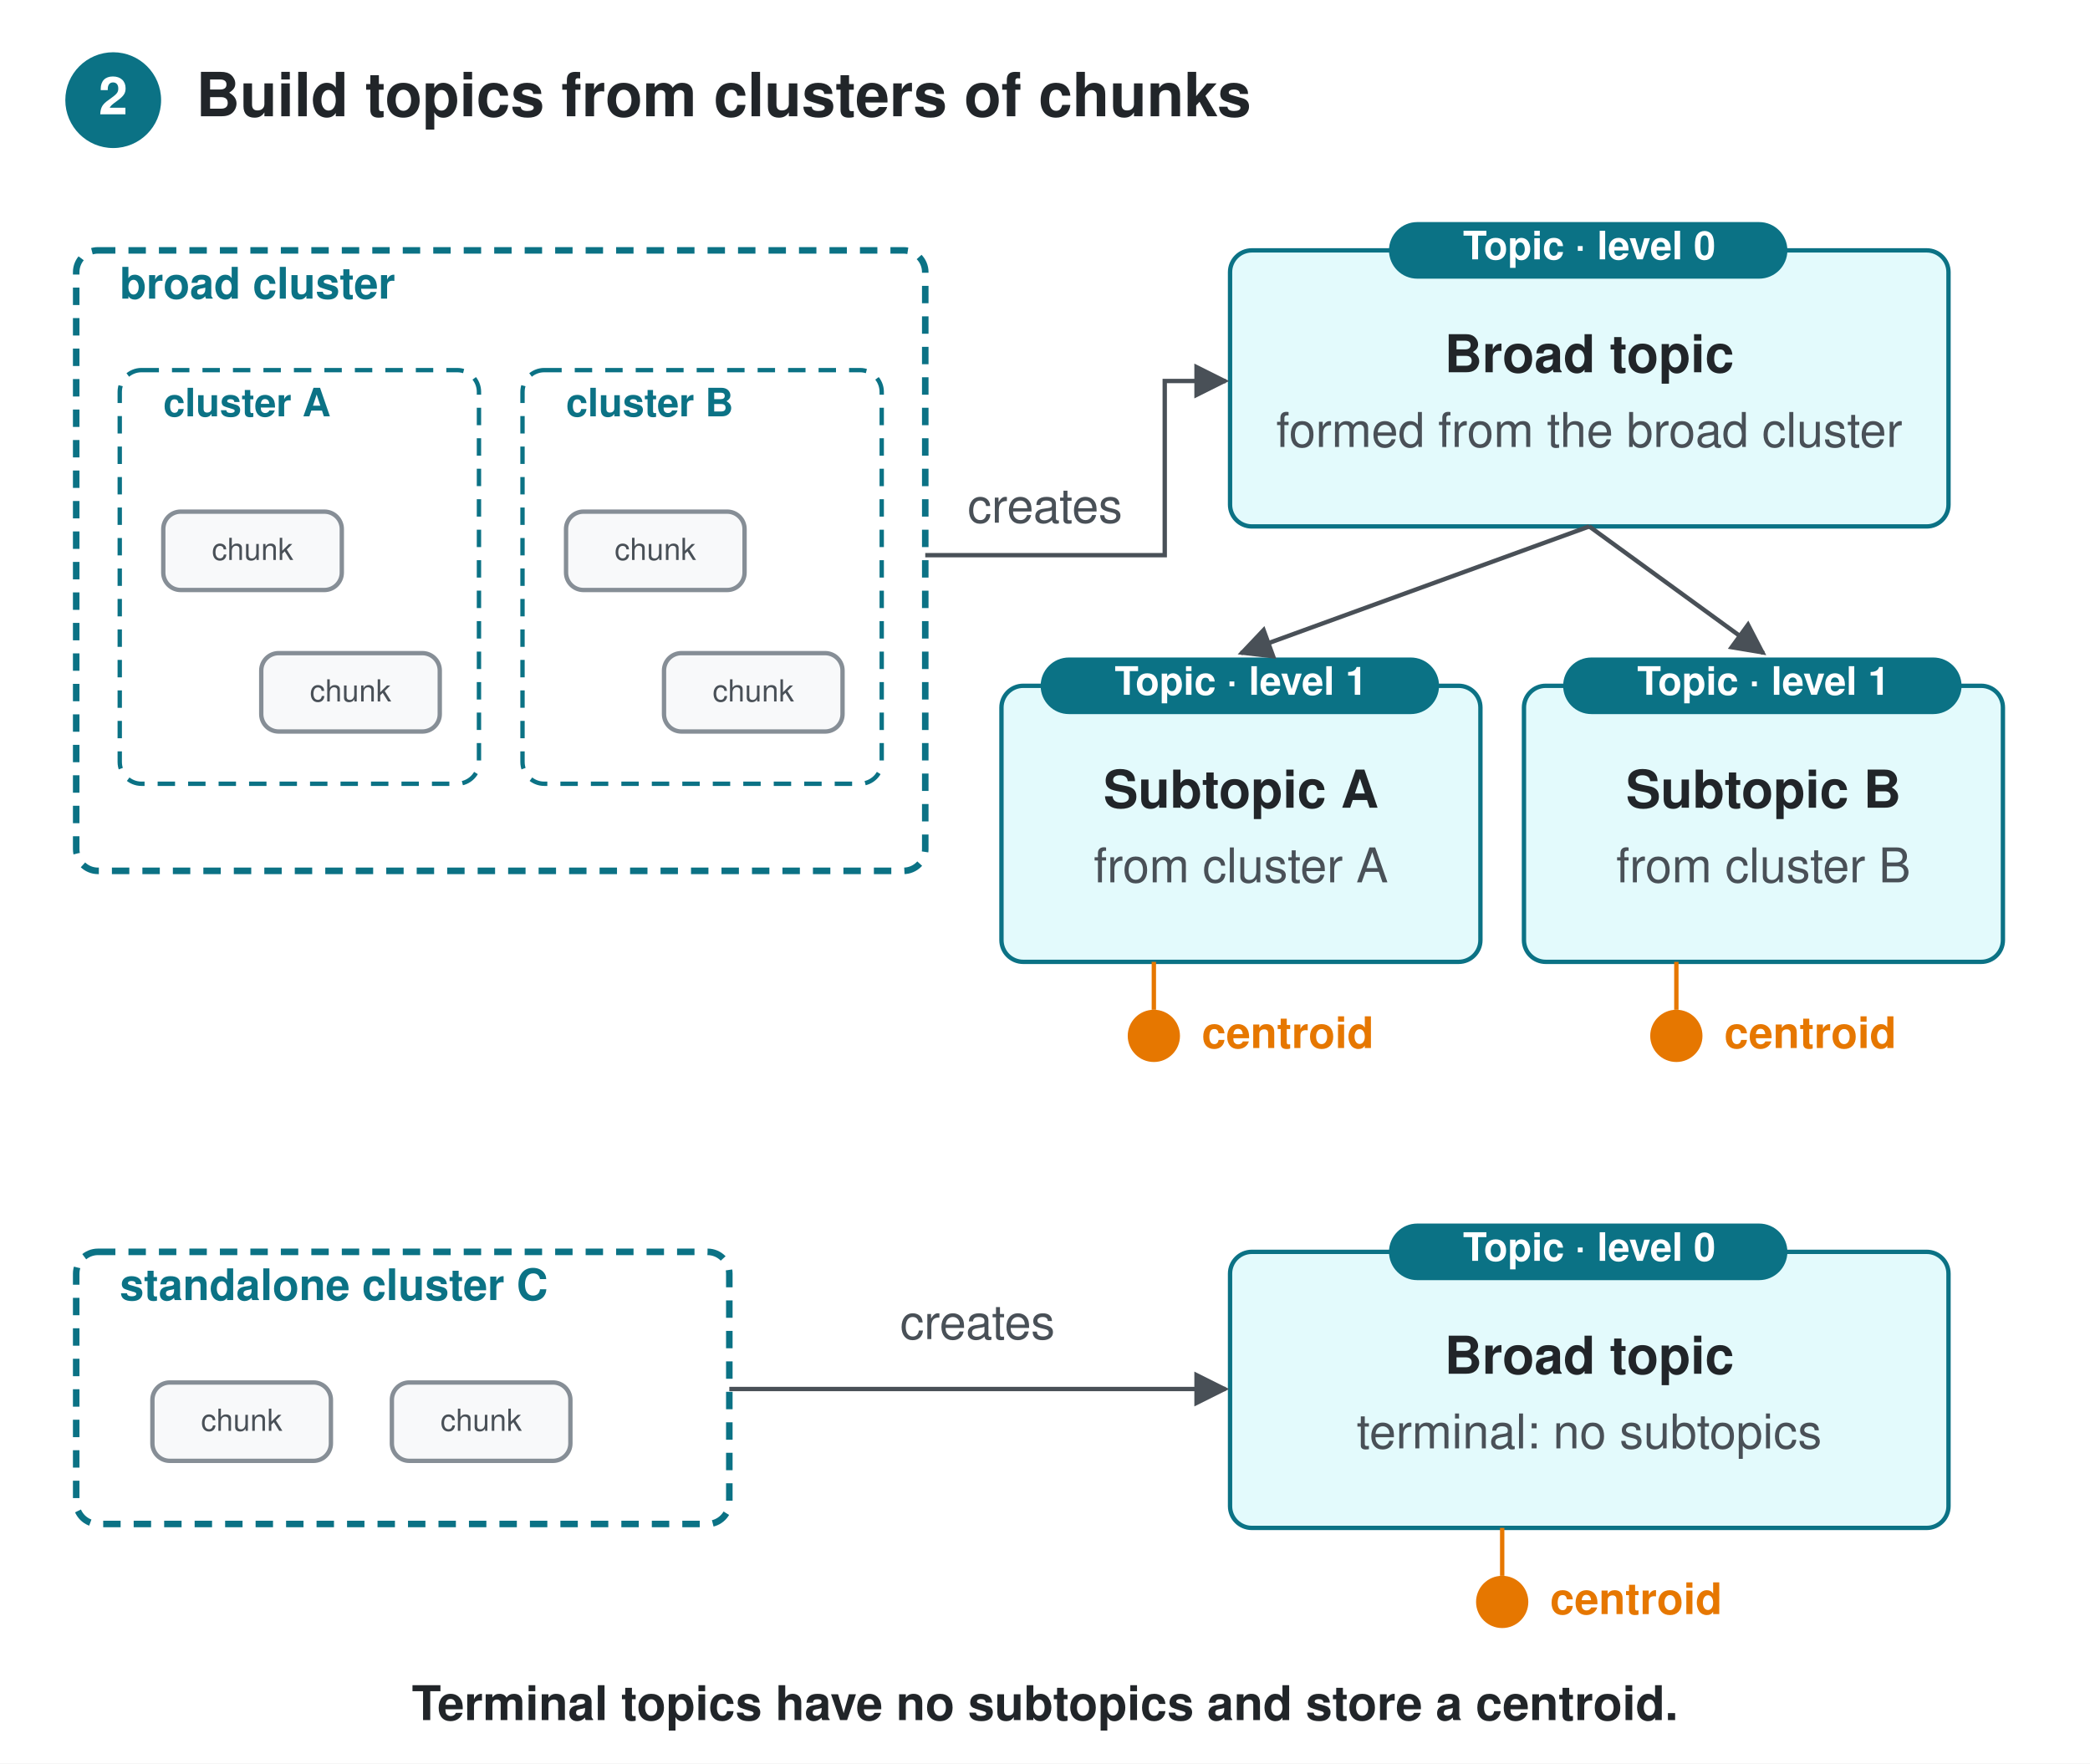
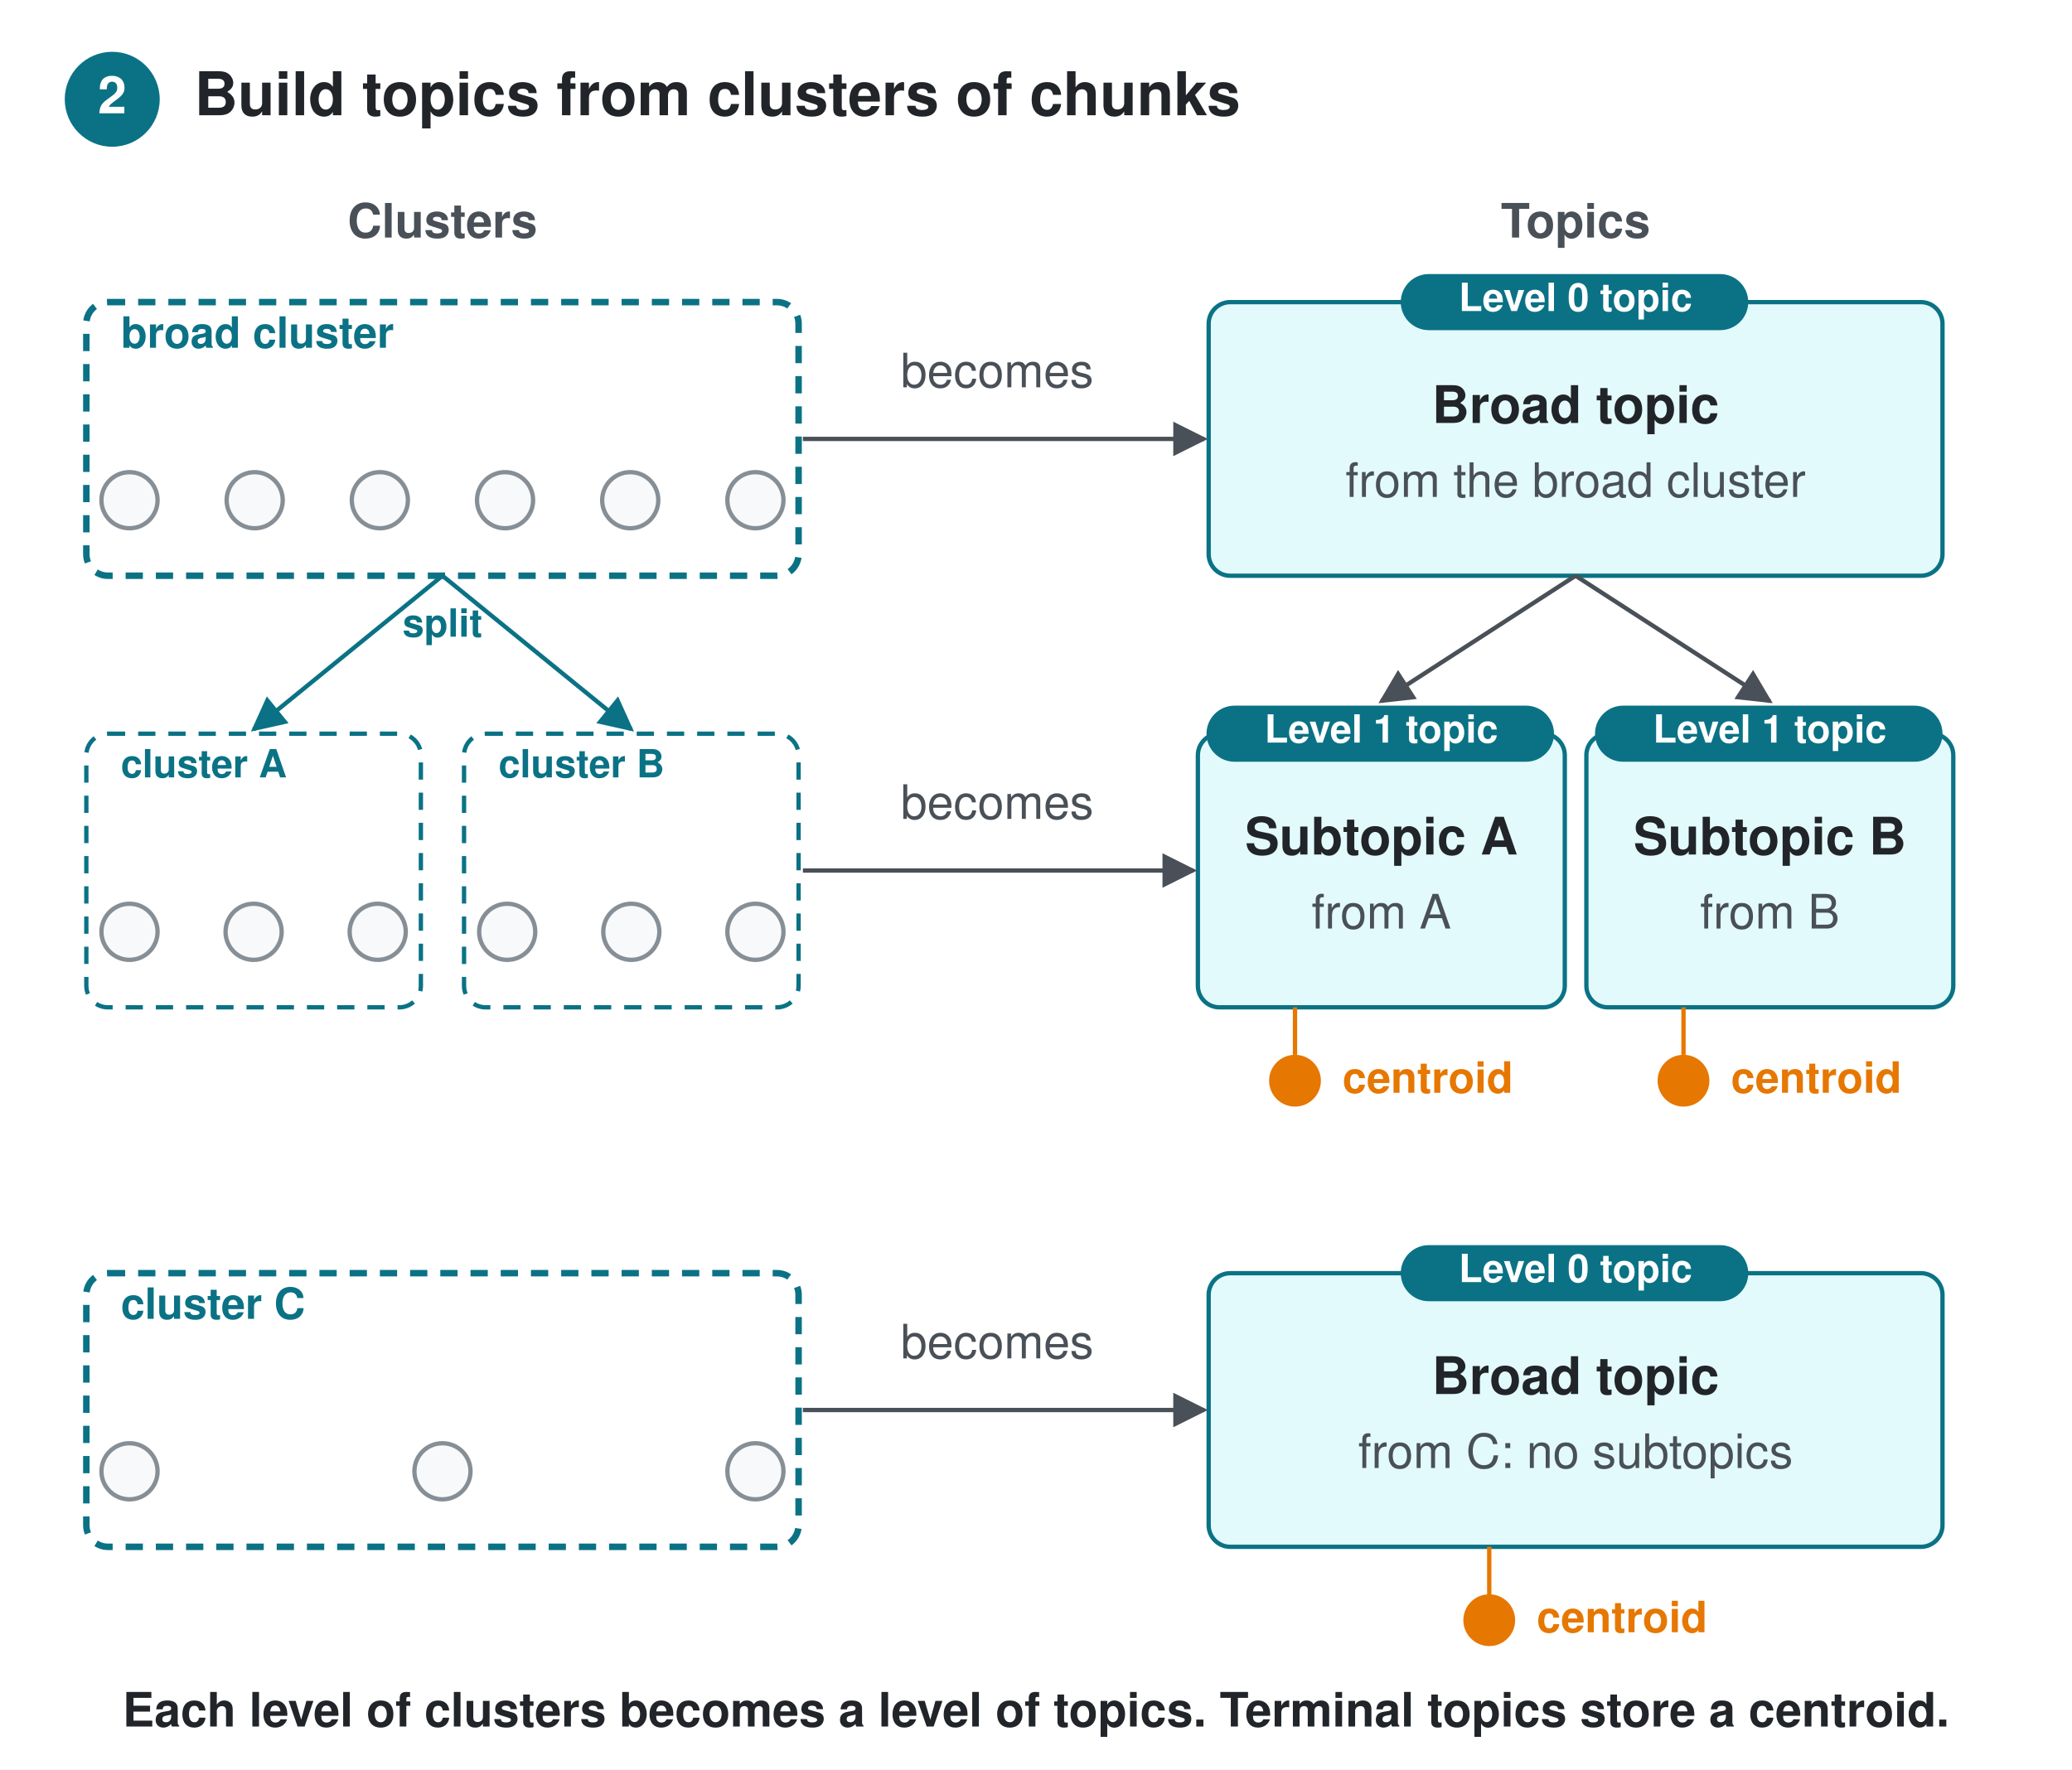
- <svg xmlns="http://www.w3.org/2000/svg" viewBox="0 0 960 810" width="960" height="810" font-family="Segoe UI, Helvetica, Arial, sans-serif" role="img">
+ <svg xmlns="http://www.w3.org/2000/svg" viewBox="0 0 960 820" width="960" height="820" font-family="Segoe UI, Helvetica, Arial, sans-serif" role="img">
  <defs>
    <marker id="arrow" viewBox="0 0 10 10" refX="9" refY="5" markerWidth="8" markerHeight="8" orient="auto-start-reverse">
      <path d="M 0 0 L 10 5 L 0 10 z" fill="#495057" />
    </marker>
+     <marker id="arrow-0b7285" viewBox="0 0 10 10" refX="9" refY="5" markerWidth="8" markerHeight="8" orient="auto-start-reverse">
+       <path d="M 0 0 L 10 5 L 0 10 z" fill="#0b7285" />
+     </marker>
  </defs>
-   <rect width="960" height="810" fill="#ffffff" />
+   <rect width="960" height="820" fill="#ffffff" />
  <circle cx="52" cy="46" r="22" fill="#0b7285" stroke="none" stroke-width="2" />
  <text x="52" y="47" font-size="24" font-weight="700" fill="#ffffff" text-anchor="middle" dominant-baseline="central">
    <tspan x="52" dy="0">2</tspan>
  </text>
  <text x="90" y="47" font-size="28" font-weight="600" fill="#212529" text-anchor="start" dominant-baseline="central">
    <tspan x="90" dy="0">Build topics from clusters of chunks</tspan>
  </text>
-   <rect x="35" y="115" width="390" height="285" rx="10" fill="#ffffff" stroke="#0b7285" stroke-width="3" stroke-dasharray="8 6" />
-   <text x="55" y="128" font-size="20" font-weight="600" fill="#0b7285" text-anchor="start" dominant-baseline="hanging">
-     <tspan x="55" dy="0">broad cluster</tspan>
+   <text x="205" y="100" font-size="22" font-weight="600" fill="#495057" text-anchor="middle" dominant-baseline="hanging">
+     <tspan x="205" dy="0">Clusters</tspan>
  </text>
-   <rect x="55" y="170" width="165" height="190" rx="10" fill="#ffffff" stroke="#0b7285" stroke-width="2" stroke-dasharray="8 6" />
-   <text x="75" y="183" font-size="18" font-weight="600" fill="#0b7285" text-anchor="start" dominant-baseline="hanging">
-     <tspan x="75" dy="0">cluster A</tspan>
+   <text x="730" y="100" font-size="22" font-weight="600" fill="#495057" text-anchor="middle" dominant-baseline="hanging">
+     <tspan x="730" dy="0">Topics</tspan>
  </text>
-   <rect x="240" y="170" width="165" height="190" rx="10" fill="#ffffff" stroke="#0b7285" stroke-width="2" stroke-dasharray="8 6" />
-   <text x="260" y="183" font-size="18" font-weight="600" fill="#0b7285" text-anchor="start" dominant-baseline="hanging">
-     <tspan x="260" dy="0">cluster B</tspan>
-   </text>
-   <rect x="75" y="235" width="82" height="36" rx="8" fill="#f8f9fa" stroke="#868e96" stroke-width="2" />
-   <text x="116" y="254" font-size="14" font-weight="normal" fill="#495057" text-anchor="middle" dominant-baseline="central">
-     <tspan x="116" dy="0">chunk</tspan>
-   </text>
-   <rect x="120" y="300" width="82" height="36" rx="8" fill="#f8f9fa" stroke="#868e96" stroke-width="2" />
-   <text x="161" y="319" font-size="14" font-weight="normal" fill="#495057" text-anchor="middle" dominant-baseline="central">
-     <tspan x="161" dy="0">chunk</tspan>
-   </text>
-   <rect x="260" y="235" width="82" height="36" rx="8" fill="#f8f9fa" stroke="#868e96" stroke-width="2" />
-   <text x="301" y="254" font-size="14" font-weight="normal" fill="#495057" text-anchor="middle" dominant-baseline="central">
-     <tspan x="301" dy="0">chunk</tspan>
-   </text>
-   <rect x="305" y="300" width="82" height="36" rx="8" fill="#f8f9fa" stroke="#868e96" stroke-width="2" />
-   <text x="346" y="319" font-size="14" font-weight="normal" fill="#495057" text-anchor="middle" dominant-baseline="central">
-     <tspan x="346" dy="0">chunk</tspan>
-   </text>
-   <rect x="565" y="115" width="330" height="126.8" rx="10" fill="#e3fafc" stroke="#0b7285" stroke-width="2" />
-   <text x="730.0" y="160.0" font-size="24" font-weight="600" fill="#212529" text-anchor="middle" dominant-baseline="hanging">
+   <rect x="560" y="140" width="340" height="126.8" rx="10" fill="#e3fafc" stroke="#0b7285" stroke-width="2" />
+   <text x="730.0" y="185.0" font-size="24" font-weight="600" fill="#212529" text-anchor="middle" dominant-baseline="hanging">
    <tspan x="730.0" dy="0">Broad topic</tspan>
  </text>
-   <text x="730.0" y="195.2" font-size="22" font-weight="normal" fill="#495057" text-anchor="middle" dominant-baseline="hanging">
-     <tspan x="730.0" dy="0">formed from the broad cluster</tspan>
+   <text x="730.0" y="220.2" font-size="22" font-weight="normal" fill="#495057" text-anchor="middle" dominant-baseline="hanging">
+     <tspan x="730.0" dy="0">from the broad cluster</tspan>
  </text>
-   <rect x="638" y="102.0" width="183" height="26" rx="13.0" fill="#0b7285" />
-   <text x="730" y="115" font-size="18" font-weight="600" fill="#ffffff" text-anchor="middle" dominant-baseline="central">Topic · level 0</text>
-   <rect x="460" y="315" width="220" height="126.8" rx="10" fill="#e3fafc" stroke="#0b7285" stroke-width="2" />
-   <text x="570.0" y="360.0" font-size="24" font-weight="600" fill="#212529" text-anchor="middle" dominant-baseline="hanging">
-     <tspan x="570.0" dy="0">Subtopic A</tspan>
+   <rect x="649" y="127.0" width="161" height="26" rx="13.0" fill="#0b7285" />
+   <text x="730" y="140" font-size="18" font-weight="600" fill="#ffffff" text-anchor="middle" dominant-baseline="central">Level 0 topic</text>
+   <rect x="555" y="340" width="170" height="126.8" rx="10" fill="#e3fafc" stroke="#0b7285" stroke-width="2" />
+   <text x="640.0" y="385.0" font-size="24" font-weight="600" fill="#212529" text-anchor="middle" dominant-baseline="hanging">
+     <tspan x="640.0" dy="0">Subtopic A</tspan>
  </text>
-   <text x="570.0" y="395.2" font-size="22" font-weight="normal" fill="#495057" text-anchor="middle" dominant-baseline="hanging">
-     <tspan x="570.0" dy="0">from cluster A</tspan>
+   <text x="640.0" y="420.2" font-size="22" font-weight="normal" fill="#495057" text-anchor="middle" dominant-baseline="hanging">
+     <tspan x="640.0" dy="0">from A</tspan>
  </text>
-   <rect x="478" y="302.0" width="183" height="26" rx="13.0" fill="#0b7285" />
-   <text x="570" y="315" font-size="18" font-weight="600" fill="#ffffff" text-anchor="middle" dominant-baseline="central">Topic · level 1</text>
-   <rect x="700" y="315" width="220" height="126.8" rx="10" fill="#e3fafc" stroke="#0b7285" stroke-width="2" />
-   <text x="810.0" y="360.0" font-size="24" font-weight="600" fill="#212529" text-anchor="middle" dominant-baseline="hanging">
-     <tspan x="810.0" dy="0">Subtopic B</tspan>
+   <rect x="559" y="327.0" width="161" height="26" rx="13.0" fill="#0b7285" />
+   <text x="640" y="340" font-size="18" font-weight="600" fill="#ffffff" text-anchor="middle" dominant-baseline="central">Level 1 topic</text>
+   <rect x="735" y="340" width="170" height="126.8" rx="10" fill="#e3fafc" stroke="#0b7285" stroke-width="2" />
+   <text x="820.0" y="385.0" font-size="24" font-weight="600" fill="#212529" text-anchor="middle" dominant-baseline="hanging">
+     <tspan x="820.0" dy="0">Subtopic B</tspan>
  </text>
-   <text x="810.0" y="395.2" font-size="22" font-weight="normal" fill="#495057" text-anchor="middle" dominant-baseline="hanging">
-     <tspan x="810.0" dy="0">from cluster B</tspan>
+   <text x="820.0" y="420.2" font-size="22" font-weight="normal" fill="#495057" text-anchor="middle" dominant-baseline="hanging">
+     <tspan x="820.0" dy="0">from B</tspan>
  </text>
-   <rect x="718" y="302.0" width="183" height="26" rx="13.0" fill="#0b7285" />
-   <text x="810" y="315" font-size="18" font-weight="600" fill="#ffffff" text-anchor="middle" dominant-baseline="central">Topic · level 1</text>
-   <path d="M 425 255 L 535 255 L 535 175 L 563 175" fill="none" stroke="#495057" stroke-width="2" marker-end="url(#arrow)" />
-   <text x="480" y="230" font-size="22" font-weight="normal" fill="#495057" text-anchor="middle" dominant-baseline="hanging">
-     <tspan x="480" dy="0">creates</tspan>
-   </text>
-   <path d="M 730.0 241.8 L 570.0 300.0" fill="none" stroke="#495057" stroke-width="2" marker-end="url(#arrow)" />
-   <path d="M 730.0 241.8 L 810.0 300.0" fill="none" stroke="#495057" stroke-width="2" marker-end="url(#arrow)" />
-   <rect x="35" y="575" width="300" height="125" rx="10" fill="#ffffff" stroke="#0b7285" stroke-width="3" stroke-dasharray="8 6" />
-   <text x="55" y="588" font-size="20" font-weight="600" fill="#0b7285" text-anchor="start" dominant-baseline="hanging">
-     <tspan x="55" dy="0">standalone cluster C</tspan>
-   </text>
-   <rect x="70" y="635" width="82" height="36" rx="8" fill="#f8f9fa" stroke="#868e96" stroke-width="2" />
-   <text x="111" y="654" font-size="14" font-weight="normal" fill="#495057" text-anchor="middle" dominant-baseline="central">
-     <tspan x="111" dy="0">chunk</tspan>
-   </text>
-   <rect x="180" y="635" width="82" height="36" rx="8" fill="#f8f9fa" stroke="#868e96" stroke-width="2" />
-   <text x="221" y="654" font-size="14" font-weight="normal" fill="#495057" text-anchor="middle" dominant-baseline="central">
-     <tspan x="221" dy="0">chunk</tspan>
-   </text>
-   <rect x="565" y="575" width="330" height="126.8" rx="10" fill="#e3fafc" stroke="#0b7285" stroke-width="2" />
-   <text x="730.0" y="620.0" font-size="24" font-weight="600" fill="#212529" text-anchor="middle" dominant-baseline="hanging">
+   <rect x="739" y="327.0" width="161" height="26" rx="13.0" fill="#0b7285" />
+   <text x="820" y="340" font-size="18" font-weight="600" fill="#ffffff" text-anchor="middle" dominant-baseline="central">Level 1 topic</text>
+   <rect x="560" y="590" width="340" height="126.8" rx="10" fill="#e3fafc" stroke="#0b7285" stroke-width="2" />
+   <text x="730.0" y="635.0" font-size="24" font-weight="600" fill="#212529" text-anchor="middle" dominant-baseline="hanging">
    <tspan x="730.0" dy="0">Broad topic</tspan>
  </text>
-   <text x="730.0" y="655.2" font-size="22" font-weight="normal" fill="#495057" text-anchor="middle" dominant-baseline="hanging">
-     <tspan x="730.0" dy="0">terminal: no subtopics</tspan>
+   <text x="730.0" y="670.2" font-size="22" font-weight="normal" fill="#495057" text-anchor="middle" dominant-baseline="hanging">
+     <tspan x="730.0" dy="0">from C: no subtopics</tspan>
  </text>
-   <rect x="638" y="562.0" width="183" height="26" rx="13.0" fill="#0b7285" />
-   <text x="730" y="575" font-size="18" font-weight="600" fill="#ffffff" text-anchor="middle" dominant-baseline="central">Topic · level 0</text>
-   <path d="M 335 638 L 563 638" fill="none" stroke="#495057" stroke-width="2" marker-end="url(#arrow)" />
-   <text x="449" y="605" font-size="22" font-weight="normal" fill="#495057" text-anchor="middle" dominant-baseline="hanging">
-     <tspan x="449" dy="0">creates</tspan>
+   <rect x="649" y="577.0" width="161" height="26" rx="13.0" fill="#0b7285" />
+   <text x="730" y="590" font-size="18" font-weight="600" fill="#ffffff" text-anchor="middle" dominant-baseline="central">Level 0 topic</text>
+   <rect x="40" y="140" width="330" height="126.8" rx="10" fill="none" stroke="#0b7285" stroke-width="3" stroke-dasharray="8 6" />
+   <text x="56" y="152" font-size="20" font-weight="600" fill="#0b7285" text-anchor="start" dominant-baseline="hanging">
+     <tspan x="56" dy="0">broad cluster</tspan>
  </text>
-   <path d="M 530.0 441.8 L 530.0 463.8" fill="none" stroke="#e67700" stroke-width="2" />
-   <circle cx="530.0" cy="475.8" r="12" fill="#e67700" stroke="none" stroke-width="2" />
-   <text x="552.0" y="476.8" font-size="20" font-weight="600" fill="#e67700" text-anchor="start" dominant-baseline="central">
-     <tspan x="552.0" dy="0">centroid</tspan>
+   <circle cx="60.0" cy="231.8" r="13" fill="#f8f9fa" stroke="#868e96" stroke-width="2" />
+   <circle cx="118.0" cy="231.8" r="13" fill="#f8f9fa" stroke="#868e96" stroke-width="2" />
+   <circle cx="176.0" cy="231.8" r="13" fill="#f8f9fa" stroke="#868e96" stroke-width="2" />
+   <circle cx="234.0" cy="231.8" r="13" fill="#f8f9fa" stroke="#868e96" stroke-width="2" />
+   <circle cx="292.0" cy="231.8" r="13" fill="#f8f9fa" stroke="#868e96" stroke-width="2" />
+   <circle cx="350.0" cy="231.8" r="13" fill="#f8f9fa" stroke="#868e96" stroke-width="2" />
+   <rect x="40" y="340" width="155" height="126.8" rx="10" fill="none" stroke="#0b7285" stroke-width="2" stroke-dasharray="8 6" />
+   <text x="56" y="352" font-size="18" font-weight="600" fill="#0b7285" text-anchor="start" dominant-baseline="hanging">
+     <tspan x="56" dy="0">cluster A</tspan>
  </text>
-   <path d="M 770.0 441.8 L 770.0 463.8" fill="none" stroke="#e67700" stroke-width="2" />
-   <circle cx="770.0" cy="475.8" r="12" fill="#e67700" stroke="none" stroke-width="2" />
-   <text x="792.0" y="476.8" font-size="20" font-weight="600" fill="#e67700" text-anchor="start" dominant-baseline="central">
-     <tspan x="792.0" dy="0">centroid</tspan>
+   <circle cx="60.0" cy="431.8" r="13" fill="#f8f9fa" stroke="#868e96" stroke-width="2" />
+   <circle cx="117.5" cy="431.8" r="13" fill="#f8f9fa" stroke="#868e96" stroke-width="2" />
+   <circle cx="175.0" cy="431.8" r="13" fill="#f8f9fa" stroke="#868e96" stroke-width="2" />
+   <rect x="215" y="340" width="155" height="126.8" rx="10" fill="none" stroke="#0b7285" stroke-width="2" stroke-dasharray="8 6" />
+   <text x="231" y="352" font-size="18" font-weight="600" fill="#0b7285" text-anchor="start" dominant-baseline="hanging">
+     <tspan x="231" dy="0">cluster B</tspan>
  </text>
-   <path d="M 690.0 701.8 L 690.0 723.8" fill="none" stroke="#e67700" stroke-width="2" />
-   <circle cx="690.0" cy="735.8" r="12" fill="#e67700" stroke="none" stroke-width="2" />
-   <text x="712.0" y="736.8" font-size="20" font-weight="600" fill="#e67700" text-anchor="start" dominant-baseline="central">
+   <circle cx="235.0" cy="431.8" r="13" fill="#f8f9fa" stroke="#868e96" stroke-width="2" />
+   <circle cx="292.5" cy="431.8" r="13" fill="#f8f9fa" stroke="#868e96" stroke-width="2" />
+   <circle cx="350.0" cy="431.8" r="13" fill="#f8f9fa" stroke="#868e96" stroke-width="2" />
+   <rect x="40" y="590" width="330" height="126.8" rx="10" fill="none" stroke="#0b7285" stroke-width="3" stroke-dasharray="8 6" />
+   <text x="56" y="602" font-size="20" font-weight="600" fill="#0b7285" text-anchor="start" dominant-baseline="hanging">
+     <tspan x="56" dy="0">cluster C</tspan>
+   </text>
+   <circle cx="60.0" cy="681.8" r="13" fill="#f8f9fa" stroke="#868e96" stroke-width="2" />
+   <circle cx="205.0" cy="681.8" r="13" fill="#f8f9fa" stroke="#868e96" stroke-width="2" />
+   <circle cx="350.0" cy="681.8" r="13" fill="#f8f9fa" stroke="#868e96" stroke-width="2" />
+   <path d="M 205.0 266.8 L 117.5 338" fill="none" stroke="#0b7285" stroke-width="2" marker-end="url(#arrow-0b7285)" />
+   <path d="M 205.0 266.8 L 292.5 338" fill="none" stroke="#0b7285" stroke-width="2" marker-end="url(#arrow-0b7285)" />
+   <text x="205.0" y="286.8" font-size="18" font-weight="600" fill="#0b7285" text-anchor="middle" dominant-baseline="hanging">
+     <tspan x="205.0" dy="0">split</tspan>
+   </text>
+   <path d="M 372 203.4 L 558 203.4" fill="none" stroke="#495057" stroke-width="2" marker-end="url(#arrow)" />
+   <text x="462" y="169.4" font-size="22" font-weight="normal" fill="#495057" text-anchor="middle" dominant-baseline="hanging">
+     <tspan x="462" dy="0">becomes</tspan>
+   </text>
+   <path d="M 372 403.4 L 553 403.4" fill="none" stroke="#495057" stroke-width="2" marker-end="url(#arrow)" />
+   <text x="462" y="369.4" font-size="22" font-weight="normal" fill="#495057" text-anchor="middle" dominant-baseline="hanging">
+     <tspan x="462" dy="0">becomes</tspan>
+   </text>
+   <path d="M 372 653.4 L 558 653.4" fill="none" stroke="#495057" stroke-width="2" marker-end="url(#arrow)" />
+   <text x="462" y="619.4" font-size="22" font-weight="normal" fill="#495057" text-anchor="middle" dominant-baseline="hanging">
+     <tspan x="462" dy="0">becomes</tspan>
+   </text>
+   <path d="M 730.0 266.8 L 640.0 325.0" fill="none" stroke="#495057" stroke-width="2" marker-end="url(#arrow)" />
+   <path d="M 730.0 266.8 L 820.0 325.0" fill="none" stroke="#495057" stroke-width="2" marker-end="url(#arrow)" />
+   <path d="M 600.0 466.8 L 600.0 488.8" fill="none" stroke="#e67700" stroke-width="2" />
+   <circle cx="600.0" cy="500.8" r="12" fill="#e67700" stroke="none" stroke-width="2" />
+   <text x="622.0" y="501.8" font-size="20" font-weight="600" fill="#e67700" text-anchor="start" dominant-baseline="central">
+     <tspan x="622.0" dy="0">centroid</tspan>
+   </text>
+   <path d="M 780.0 466.8 L 780.0 488.8" fill="none" stroke="#e67700" stroke-width="2" />
+   <circle cx="780.0" cy="500.8" r="12" fill="#e67700" stroke="none" stroke-width="2" />
+   <text x="802.0" y="501.8" font-size="20" font-weight="600" fill="#e67700" text-anchor="start" dominant-baseline="central">
+     <tspan x="802.0" dy="0">centroid</tspan>
+   </text>
+   <path d="M 690.0 716.8 L 690.0 738.8" fill="none" stroke="#e67700" stroke-width="2" />
+   <circle cx="690.0" cy="750.8" r="12" fill="#e67700" stroke="none" stroke-width="2" />
+   <text x="712.0" y="751.8" font-size="20" font-weight="600" fill="#e67700" text-anchor="start" dominant-baseline="central">
    <tspan x="712.0" dy="0">centroid</tspan>
  </text>
-   <text x="480.0" y="780" font-size="22" font-weight="600" fill="#212529" text-anchor="middle" dominant-baseline="hanging">
-     <tspan x="480.0" dy="0">Terminal topics have no subtopics and store a centroid.</tspan>
+   <text x="480.0" y="790" font-size="22" font-weight="600" fill="#212529" text-anchor="middle" dominant-baseline="hanging">
+     <tspan x="480.0" dy="0">Each level of clusters becomes a level of topics. Terminal topics store a centroid.</tspan>
  </text>
</svg>
